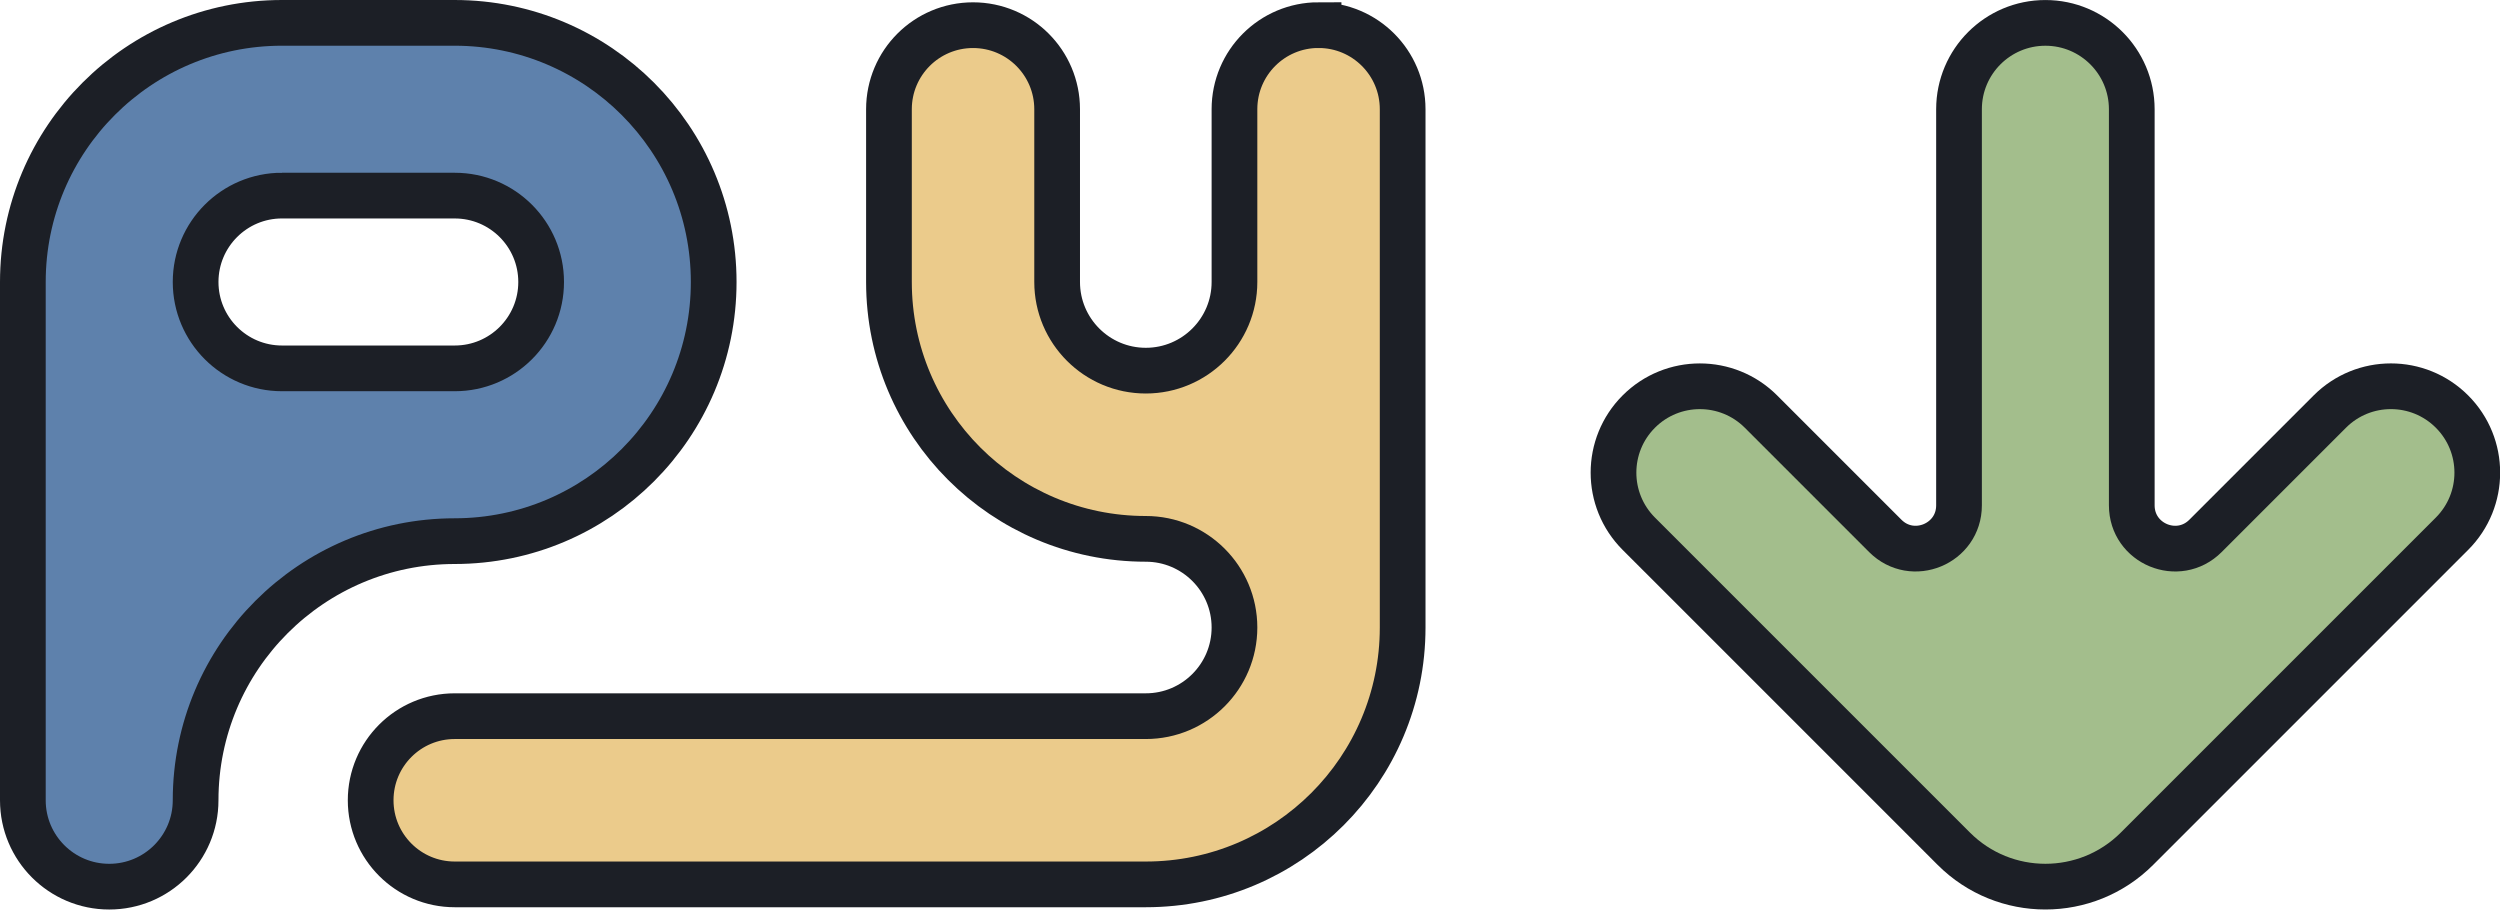
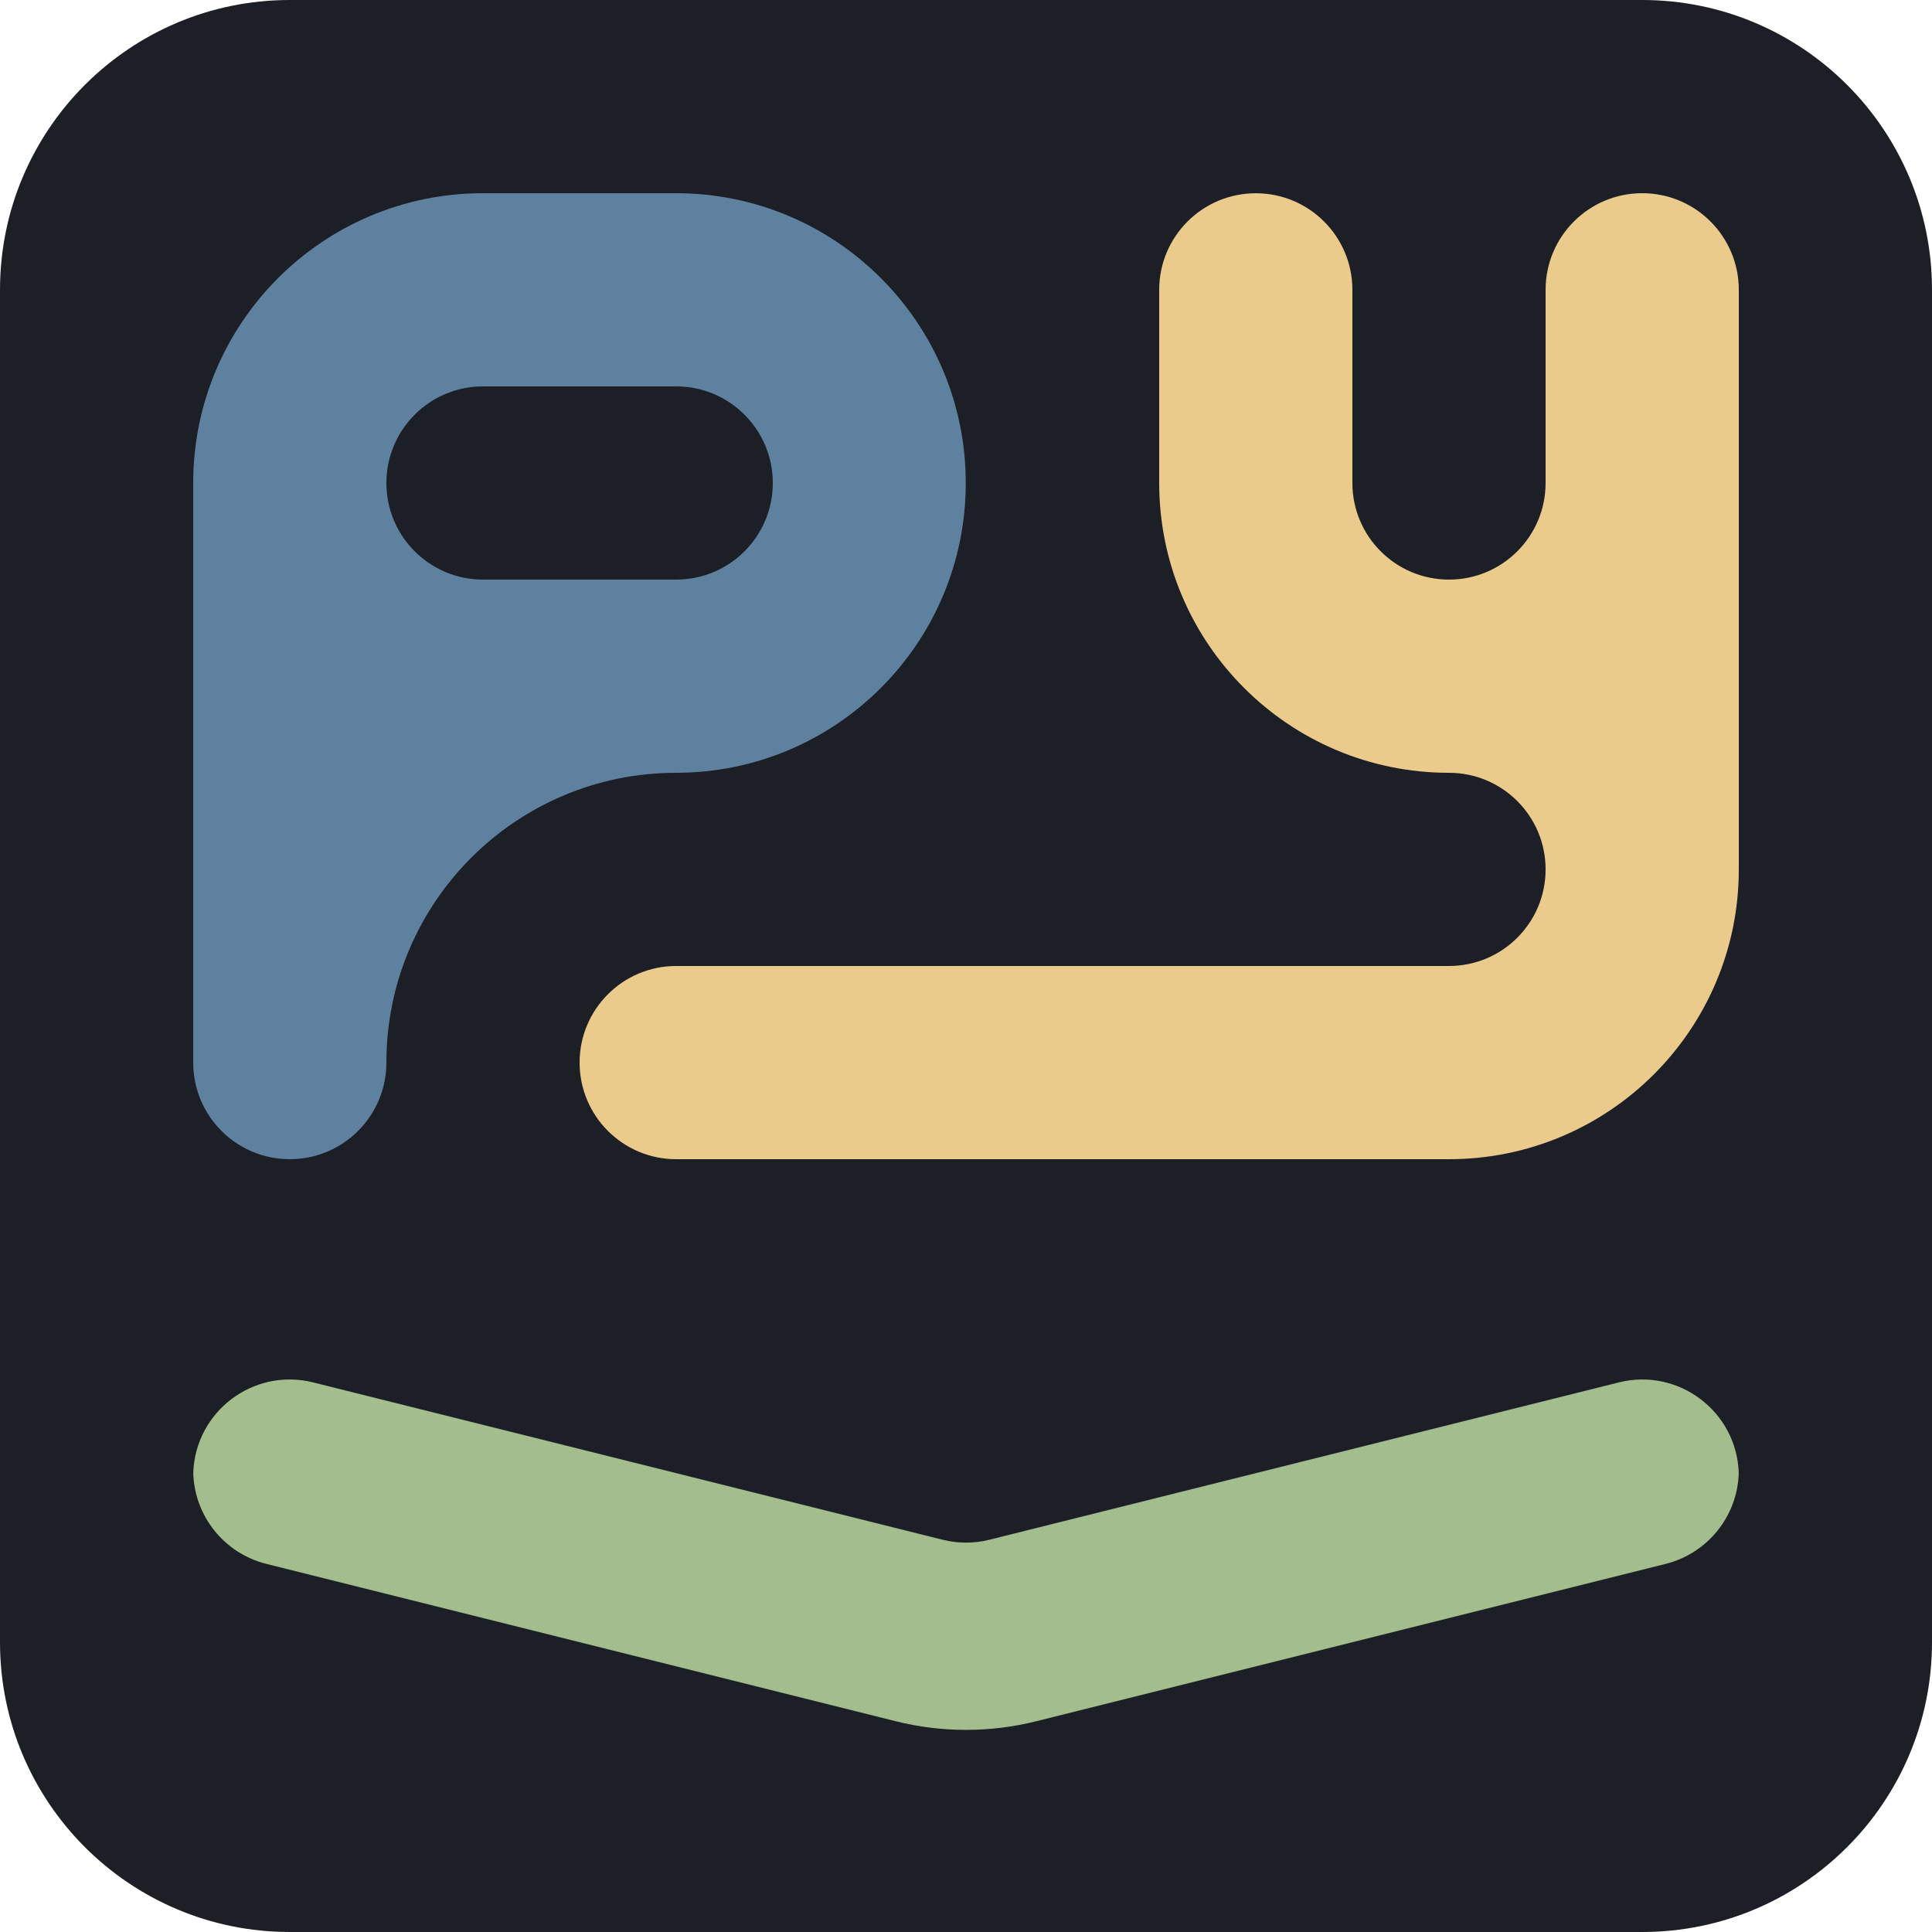
- <svg xmlns="http://www.w3.org/2000/svg" viewBox="0 0 546.928 198.977" width="546.928" height="198.977" version="1.1" id="svg84">
+ <svg xmlns="http://www.w3.org/2000/svg" viewBox="0 0 377.953 377.952" width="377.953" height="377.952" version="1.1" id="svg90">
  <defs id="defs4" />
-   <g id="g76" transform="translate(5,-928.5429)">
-     <path style="baseline-shift:baseline;display:none;overflow:visible;opacity:1;vector-effect:none;enable-background:accumulate;stop-color:#000000;stop-opacity:1" d="m 283.465,933.043 c -10.707,0 -19.399,8.691 -19.399,19.398 0,0 0,37.795 0,37.795 0,10.164 -8.229,18.394 -18.396,18.394 -10.167,0 -18.399,-8.23 -18.399,-18.394 0,0 0,-37.795 0,-37.795 -0.006,-10.702 -8.695,-19.386 -19.398,-19.386 -10.703,0 -19.39,8.684 -19.396,19.386 0,0 0,37.795 0,37.795 0,31.584 25.612,57.194 57.193,57.194 10.167,0 18.396,8.23 18.396,18.4 0,10.16 -8.229,18.39 -18.396,18.39 0,0 -151.182,0 -151.182,0 -10.707,0 -19.398,8.69 -19.398,19.4 0,10.71 8.691,19.4 19.398,19.4 0,0 151.182,0 151.182,0 31.579,0 57.189,-25.61 57.191,-57.19 0,0 0,-113.389 0,-113.389 0,-10.707 -8.689,-19.398 -19.396,-19.398 z" id="path104" />
-     <path style="baseline-shift:baseline;display:inline;overflow:visible;opacity:1;fill:#ebcb8b;fill-opacity:1;stroke:#1c1f26;stroke-width:10;stroke-dasharray:none;stroke-opacity:1;enable-background:accumulate;stop-color:#000000;stop-opacity:1" d="m 283.465,934.043 c 10.166,0 18.396,8.232 18.396,18.398 0,0 0,113.389 0,113.389 -0.002,31.03 -25.152,56.19 -56.191,56.19 0,0 -151.182,0 -151.182,0 -10.167,0 -18.398,-8.24 -18.398,-18.4 0,-10.17 8.232,-18.4 18.398,-18.4 0,0 151.182,0 151.182,0 10.707,0 19.396,-8.69 19.396,-19.4 0,-10.7 -8.689,-19.39 -19.396,-19.39 -31.04,0 -56.193,-25.16 -56.193,-56.198 0,0 0,-37.794 0,-37.794 0.006,-10.163 8.233,-18.387 18.396,-18.387 10.163,0 18.393,8.224 18.398,18.387 0,0 0,37.794 0,37.794 0,10.708 8.692,19.398 19.399,19.398 10.707,0 19.396,-8.69 19.396,-19.398 0,0 0,-37.794 0,-37.794 0,-10.167 8.232,-18.399 18.399,-18.399 z" id="path69" />
-     <path style="display:inline;fill:#a3be8c;fill-opacity:1;stroke:#1c1f26;stroke-width:10;stroke-dasharray:none;stroke-opacity:1" d="m 423.576,1039.101 c -2e-5,8.418 -10.178,12.634 -16.13,6.68 l -27.201,-27.2 c -7.38,-7.375 -19.343,-7.374 -26.721,0 -7.379,7.379 -7.38,19.341 -0.004,26.723 l 68.909,68.91 c 11.07,11.069 29.018,11.069 40.088,0 l 68.91,-68.909 c 7.378,-7.38 7.377,-19.344 -0.002,-26.724 -7.379,-7.379 -19.343,-7.38 -26.724,0 l -27.2,27.201 c -5.952,5.954 -16.13,1.738 -16.13,-6.683 v -86.662 c -0.006,-10.433 -8.465,-18.887 -18.898,-18.887 -10.433,0 -18.892,8.454 -18.897,18.887 L 423.576,1039.1" id="path122" />
-     <path id="path98" style="display:inline;fill:#5e81ac;fill-opacity:1;stroke:#1c1f26;stroke-width:10;stroke-dasharray:none;stroke-opacity:1" d="M 56.693,933.543 C 25.383,933.543 1.6568542e-6,958.926 0,990.236 v 113.385 c 0,10.438 8.462,18.898 18.898,18.898 10.437,0 18.896,-8.461 18.896,-18.898 7e-6,-31.311 25.383,-56.691 56.693,-56.691 31.293,-0.025 56.648,-25.4 56.648,-56.693 0,-31.293 -25.355,-56.668 -56.648,-56.693 z m 0,37.795 h 37.795 c 10.437,-10e-4 18.898,8.46 18.898,18.896 0,10.437 -8.462,18.897 -18.898,18.897 H 56.693 v 0 c -10.437,0 -18.898,-8.462 -18.898,-18.898 0,-10.437 8.462,-18.899 18.898,-18.898 z" />
+   <g id="g82" transform="translate(37.7953,-895.748)">
+     <path d="m -37.795,952.441 c -4e-6,-31.311 25.382,-56.693 56.693,-56.693 H 283.465 c 31.31,2e-5 56.693,25.382 56.692,56.693 V 1217.009 c 2.3e-4,31.309 -25.382,56.692 -56.692,56.691 H 18.898 c -31.311,4e-4 -56.693,-25.382 -56.693,-56.691 l -1.2e-5,-264.568" style="fill:#1c1f26;fill-opacity:1;stroke:none" id="path45" />
+     <path id="path47" style="fill:#5e81a0;fill-opacity:1;stroke:none" d="M 56.693,933.543 C 25.382,933.543 -3.7646815e-4,958.926 -3.78125e-4,990.236 V 1103.621 c 0,10.438 8.462,18.898 18.898,18.898 10.437,0 18.896,-8.462 18.896,-18.898 7e-6,-31.311 25.383,-56.691 56.693,-56.691 31.293,-0.025 56.648,-25.4 56.648,-56.693 0,-31.293 -25.355,-56.668 -56.648,-56.693 z m 0,37.795 h 37.795 c 10.437,-2.1e-4 18.898,8.462 18.898,18.898 0,10.437 -8.462,18.899 -18.898,18.897 H 56.693 v 0 c -10.437,0 -18.898,-8.462 -18.898,-18.898 0,-10.437 8.462,-18.899 18.898,-18.898 z" />
+     <path d="m 23.481,1166.185 c -11.695,-2.924 -23.101,5.702 -23.472,17.752 0.26,8.451 6.103,15.701 14.305,17.752 l 123.117,30.78 c 9.028,2.256 18.472,2.256 27.5,0 l 123.117,-30.78 c 8.203,-2.051 14.045,-9.301 14.305,-17.752 -0.371,-12.049 -11.777,-20.676 -23.472,-17.749 l -123.117,30.775 c -3.009,0.754 -6.157,0.754 -9.166,0 L 23.481,1166.19" style="fill:#a3be8c;fill-opacity:1;stroke:none" id="path61" />
+     <path style="fill:#ebcb8b;fill-opacity:1;stroke:none" d="m 188.976,952.441 1.9e-4,37.795 c 2.1e-4,31.311 25.382,56.693 56.693,56.693 10.437,0 18.898,8.461 18.898,18.898 0,10.437 -8.461,18.898 -18.898,18.895 H 94.488 c -10.437,0 -18.898,8.463 -18.898,18.9 0,10.437 8.461,18.898 18.898,18.898 H 245.669 c 31.311,-2e-4 56.693,-25.383 56.693,-56.691 V 952.441 c 1e-4,-10.437 -8.461,-18.898 -18.898,-18.898 -10.437,0 -18.898,8.461 -18.898,18.898 v 37.795 c -3e-5,10.437 -8.461,18.898 -18.898,18.898 -10.437,0 -18.898,-8.461 -18.897,-18.898 v -37.795 c -0.006,-10.433 -8.465,-18.887 -18.898,-18.887 -10.433,0 -18.892,8.454 -18.898,18.887" id="path68" />
  </g>
</svg>
